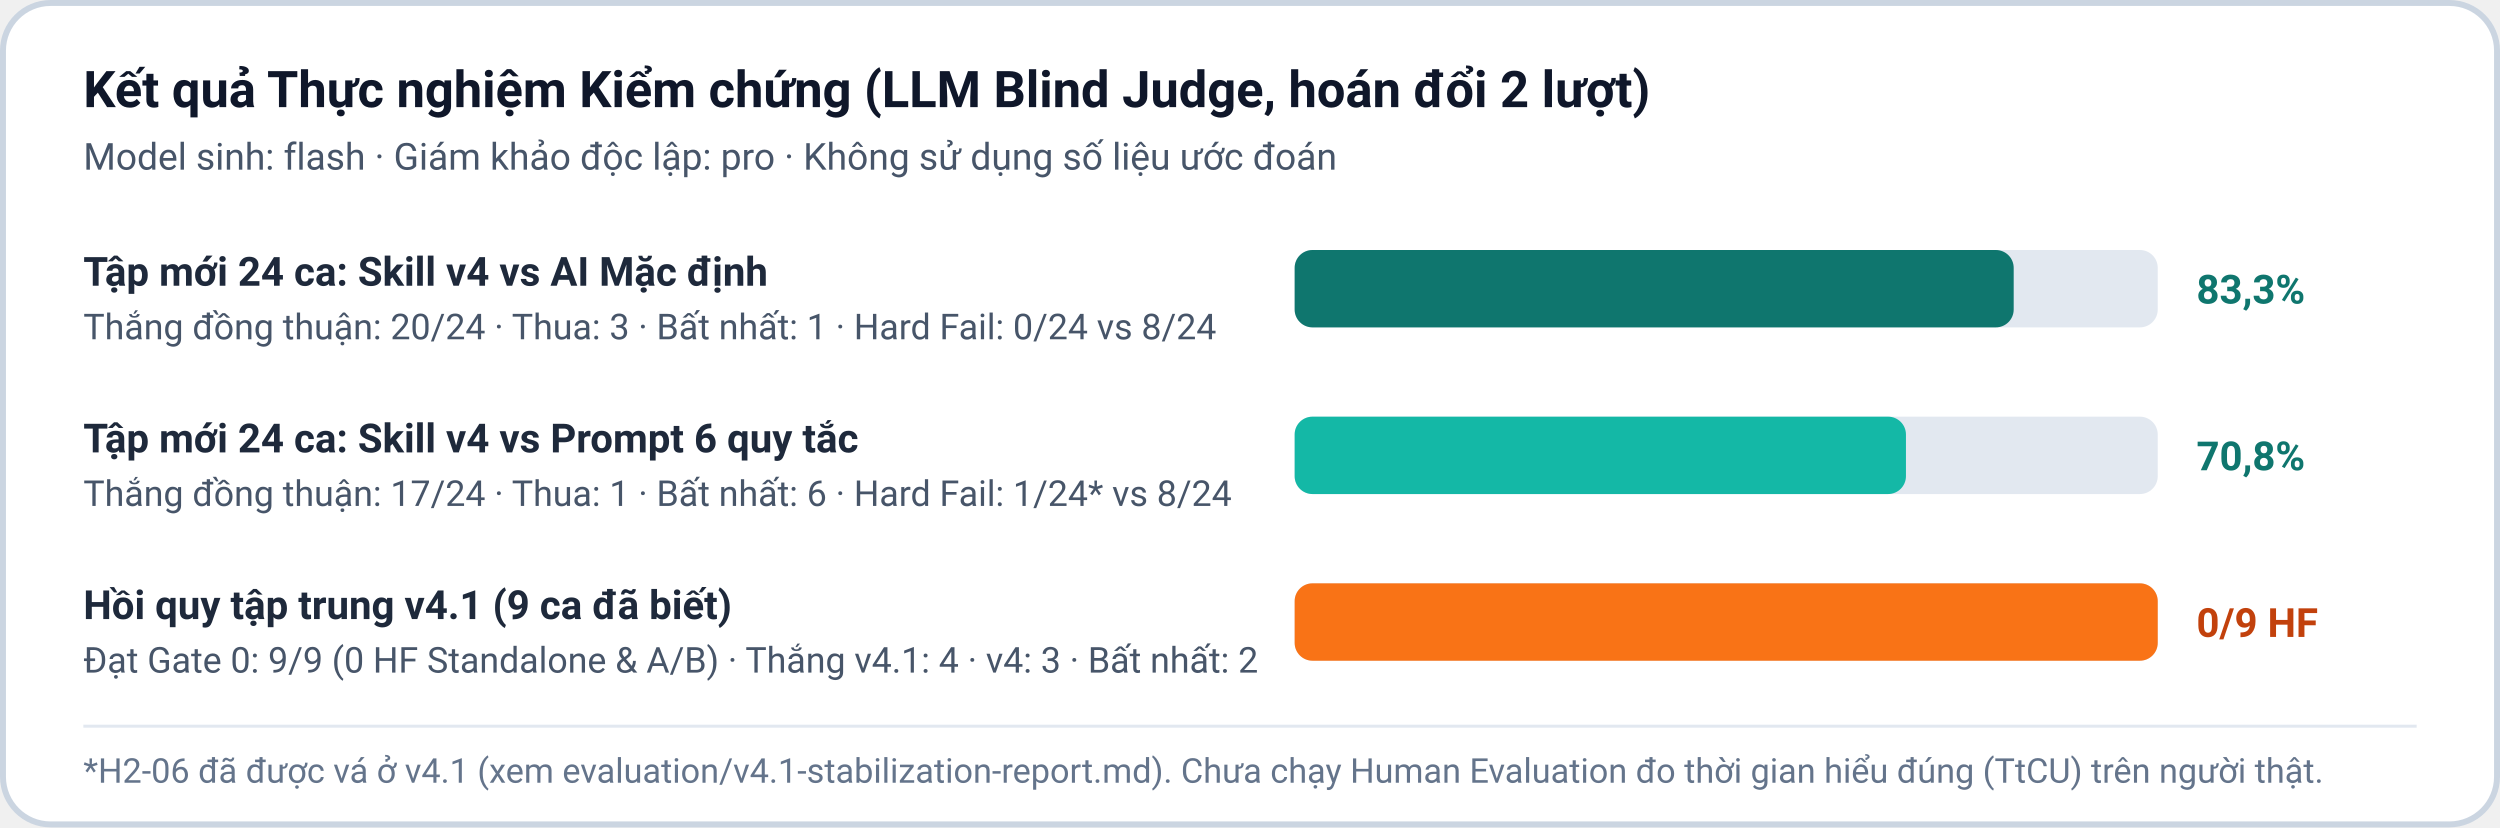
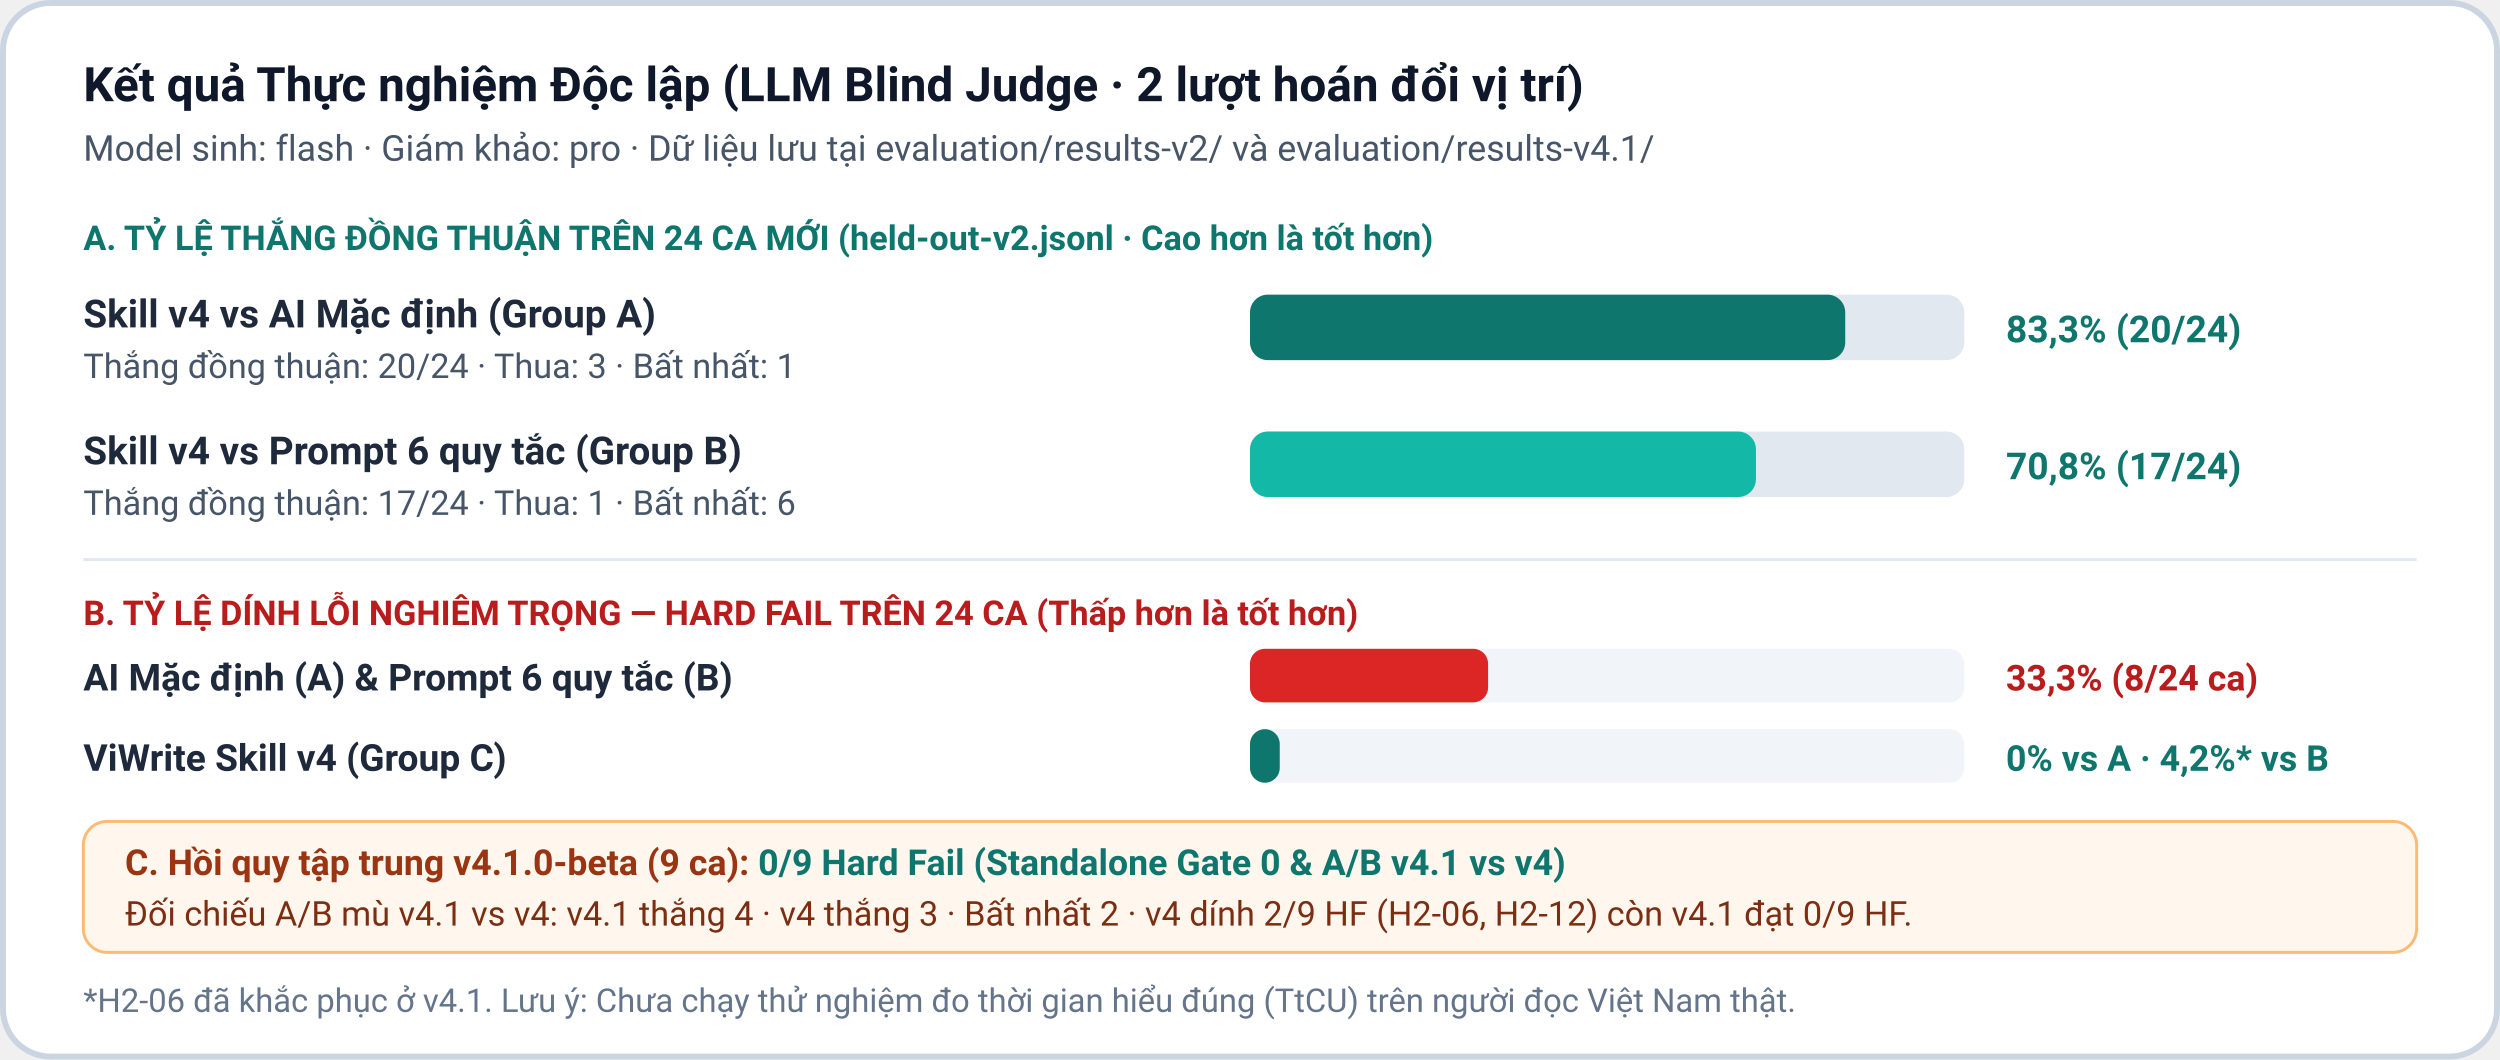
- <svg xmlns="http://www.w3.org/2000/svg" viewBox="0 0 840 278" width="840" height="278" role="img" aria-label="Verified LLM Blind Judge Highlights">
-   <rect x="1" y="1" width="838" height="276" rx="16" fill="#FFFFFF" stroke="#CBD5E1" stroke-width="2" />
-   <text x="28" y="36" font-family="system-ui, -apple-system, 'Segoe UI', Roboto, Helvetica, Arial, sans-serif" font-size="17" font-weight="700" fill="#0F172A">Kết quả Thực nghiệm Kiểm chứng (LLM Blind Judge, hoán đổi 2 lượt)</text>
-   <text x="28" y="57" font-family="system-ui, -apple-system, 'Segoe UI', Roboto, Helvetica, Arial, sans-serif" font-size="12.5" fill="#475569">Model sinh: flash · Giám khảo độc lập: pro · Không sử dụng số liệu ước đoán</text>
-   <text x="28" y="96" font-family="system-ui, -apple-system, 'Segoe UI', Roboto, Helvetica, Arial, sans-serif" font-size="13.5" font-weight="700" fill="#1E293B">Tập mới 24 ca: Skill v4 vs AI Mặc định</text>
-   <text x="28" y="114" font-family="system-ui, -apple-system, 'Segoe UI', Roboto, Helvetica, Arial, sans-serif" font-size="12" fill="#475569">Thắng đồng thuận: 20/24 · Thua: 3 · Bất nhất: 1 · Hard Fail: 0/24 vs 8/24</text>
-   <rect x="435" y="84" width="290" height="26" rx="6" fill="#E2E8F0" />
-   <rect x="435" y="84" width="241.6" height="26" rx="6" fill="#0F766E" />
-   <text x="738" y="102" font-family="system-ui, -apple-system, 'Segoe UI', Roboto, Helvetica, Arial, sans-serif" font-size="13.5" font-weight="700" fill="#0F766E">83,3%</text>
-   <text x="28" y="152" font-family="system-ui, -apple-system, 'Segoe UI', Roboto, Helvetica, Arial, sans-serif" font-size="13.5" font-weight="700" fill="#1E293B">Tập mới 24 ca: Skill v4 vs Prompt 6 quy tắc</text>
-   <text x="28" y="170" font-family="system-ui, -apple-system, 'Segoe UI', Roboto, Helvetica, Arial, sans-serif" font-size="12" fill="#475569">Thắng đồng thuận: 17/24 · Thua: 1 · Bất nhất: 6 · Hard Fail: 1/24* vs 8/24</text>
-   <rect x="435" y="140" width="290" height="26" rx="6" fill="#E2E8F0" />
-   <rect x="435" y="140" width="205.4" height="26" rx="6" fill="#14B8A6" />
-   <text x="738" y="158" font-family="system-ui, -apple-system, 'Segoe UI', Roboto, Helvetica, Arial, sans-serif" font-size="13.5" font-weight="700" fill="#0F766E">70,8%</text>
-   <text x="28" y="208" font-family="system-ui, -apple-system, 'Segoe UI', Roboto, Helvetica, Arial, sans-serif" font-size="13.5" font-weight="700" fill="#1E293B">Hồi quy tập trung v4.1 (9 ca đã biết)</text>
-   <text x="28" y="226" font-family="system-ui, -apple-system, 'Segoe UI', Roboto, Helvetica, Arial, sans-serif" font-size="12" fill="#475569">Đạt Gate 0: 9/9 (0 HF Standalone &amp; A/B) · Thắng v4.1: 4 · v4: 3 · Bất nhất: 2</text>
-   <rect x="435" y="196" width="290" height="26" rx="6" fill="#E2E8F0" />
-   <rect x="435" y="196" width="290" height="26" rx="6" fill="#F97316" />
-   <text x="738" y="214" font-family="system-ui, -apple-system, 'Segoe UI', Roboto, Helvetica, Arial, sans-serif" font-size="13.5" font-weight="700" fill="#C2410C">0/9 HF</text>
-   <line x1="28" y1="244" x2="812" y2="244" stroke="#E2E8F0" />
-   <text x="28" y="263" font-family="system-ui, -apple-system, 'Segoe UI', Roboto, Helvetica, Arial, sans-serif" font-size="11.5" fill="#64748B">*H2-06 đã được vá ở v4.1 (xem evaluation/v4.1-stabilization-report.md). Chưa chạy Human Evaluation đo thời gian hiểu đúng (TtCU) trên người thật.</text>
+ <svg xmlns="http://www.w3.org/2000/svg" viewBox="0 0 840 356" width="840" height="356" role="img" aria-label="Verified Benchmark Results Light">
+   <rect x="1" y="1" width="838" height="354" rx="16" fill="#FFFFFF" stroke="#CBD5E1" stroke-width="2" />
+   <text x="28" y="34" font-family="system-ui, -apple-system, 'Segoe UI', Roboto, Helvetica, Arial, sans-serif" font-size="16" font-weight="700" fill="#0F172A">Kết quả Thực nghiệm Độc lập (LLM Blind Judge · 2 lượt hoán đổi vị trí)</text>
+   <text x="28" y="54" font-family="system-ui, -apple-system, 'Segoe UI', Roboto, Helvetica, Arial, sans-serif" font-size="12" fill="#475569">Model sinh: flash · Giám khảo: pro · Dữ liệu lưu tại evaluation/results-v2/ và evaluation/results-v4.1/</text>
+   <text x="28" y="84" font-family="system-ui, -apple-system, 'Segoe UI', Roboto, Helvetica, Arial, sans-serif" font-size="11.5" font-weight="700" fill="#0F766E">A. TỶ LỆ THẮNG ĐỒNG THUẬN TRÊN 24 CA MỚI (held-out-v2.jsonl · Cao hơn là tốt hơn)</text>
+   <text x="28" y="110" font-family="system-ui, -apple-system, 'Segoe UI', Roboto, Helvetica, Arial, sans-serif" font-size="13" font-weight="700" fill="#1E293B">Skill v4 vs AI Mặc định (Group A)</text>
+   <text x="28" y="127" font-family="system-ui, -apple-system, 'Segoe UI', Roboto, Helvetica, Arial, sans-serif" font-size="11.5" fill="#475569">Thắng đồng thuận: 20/24 · Thua: 3 · Bất nhất: 1</text>
+   <rect x="420" y="99" width="240" height="22" rx="6" fill="#E2E8F0" />
+   <rect x="420" y="99" width="200" height="22" rx="6" fill="#0F766E" />
+   <text x="674" y="115" font-family="system-ui, -apple-system, 'Segoe UI', Roboto, Helvetica, Arial, sans-serif" font-size="12.5" font-weight="700" fill="#0F766E">83,3% (20/24)</text>
+   <text x="28" y="156" font-family="system-ui, -apple-system, 'Segoe UI', Roboto, Helvetica, Arial, sans-serif" font-size="13" font-weight="700" fill="#1E293B">Skill v4 vs Prompt 6 quy tắc (Group B)</text>
+   <text x="28" y="173" font-family="system-ui, -apple-system, 'Segoe UI', Roboto, Helvetica, Arial, sans-serif" font-size="11.5" fill="#475569">Thắng đồng thuận: 17/24 · Thua: 1 · Bất nhất: 6</text>
+   <rect x="420" y="145" width="240" height="22" rx="6" fill="#E2E8F0" />
+   <rect x="420" y="145" width="170" height="22" rx="6" fill="#14B8A6" />
+   <text x="674" y="161" font-family="system-ui, -apple-system, 'Segoe UI', Roboto, Helvetica, Arial, sans-serif" font-size="12.5" font-weight="700" fill="#0F766E">70,8% (17/24)</text>
+   <line x1="28" y1="188" x2="812" y2="188" stroke="#E2E8F0" />
+   <text x="28" y="210" font-family="system-ui, -apple-system, 'Segoe UI', Roboto, Helvetica, Arial, sans-serif" font-size="11.5" font-weight="700" fill="#B91C1C">B. TỶ LỆ DÍNH LỖI NGHIÊM TRỌNG — HARD FAIL TRÊN 24 CA (Thấp hơn là tốt hơn)</text>
+   <text x="28" y="232" font-family="system-ui, -apple-system, 'Segoe UI', Roboto, Helvetica, Arial, sans-serif" font-size="12.5" font-weight="600" fill="#1E293B">AI Mặc định (A) &amp; Prompt 6 quy tắc (B)</text>
+   <rect x="420" y="218" width="240" height="18" rx="5" fill="#F1F5F9" />
+   <rect x="420" y="218" width="80" height="18" rx="5" fill="#DC2626" />
+   <text x="674" y="232" font-family="system-ui, -apple-system, 'Segoe UI', Roboto, Helvetica, Arial, sans-serif" font-size="12" font-weight="700" fill="#B91C1C">33,3% (8/24 ca)</text>
+   <text x="28" y="259" font-family="system-ui, -apple-system, 'Segoe UI', Roboto, Helvetica, Arial, sans-serif" font-size="12.5" font-weight="600" fill="#1E293B">ViWrite Skill v4 (Group C)</text>
+   <rect x="420" y="245" width="240" height="18" rx="5" fill="#F1F5F9" />
+   <rect x="420" y="245" width="10" height="18" rx="5" fill="#0F766E" />
+   <text x="674" y="259" font-family="system-ui, -apple-system, 'Segoe UI', Roboto, Helvetica, Arial, sans-serif" font-size="12" font-weight="700" fill="#0F766E">0% vs A · 4,2%* vs B</text>
+   <rect x="28" y="276" width="784" height="44" rx="8" fill="#FFF7ED" stroke="#FDBA74" />
+   <text x="42" y="294" font-family="system-ui, -apple-system, 'Segoe UI', Roboto, Helvetica, Arial, sans-serif" font-size="12" font-weight="700" fill="#9A3412">C. Hồi quy tập trung v4.1.0-beta (9 ca): <tspan fill="#0F766E">0/9 Hard Fail (Standalone Gate 0 &amp; A/B v4.1 vs v4)</tspan>
+   </text>
+   <text x="42" y="311" font-family="system-ui, -apple-system, 'Segoe UI', Roboto, Helvetica, Arial, sans-serif" font-size="11.5" fill="#7C2D12">Đối chiếu A/B mù v4.1 vs v4: v4.1 thắng 4 · v4 thắng 3 · Bất nhất 2 · v4 dính 2/9 HF (H2-06, H2-12) còn v4.1 đạt 0/9 HF.</text>
+   <text x="28" y="340" font-family="system-ui, -apple-system, 'Segoe UI', Roboto, Helvetica, Arial, sans-serif" font-size="11" fill="#64748B">*H2-06 đã khắc phục ở v4.1. Lưu ý: Chưa chạy thử nghiệm đo thời gian hiểu đúng (TtCU) trên người đọc Việt Nam thật.</text>
</svg>
